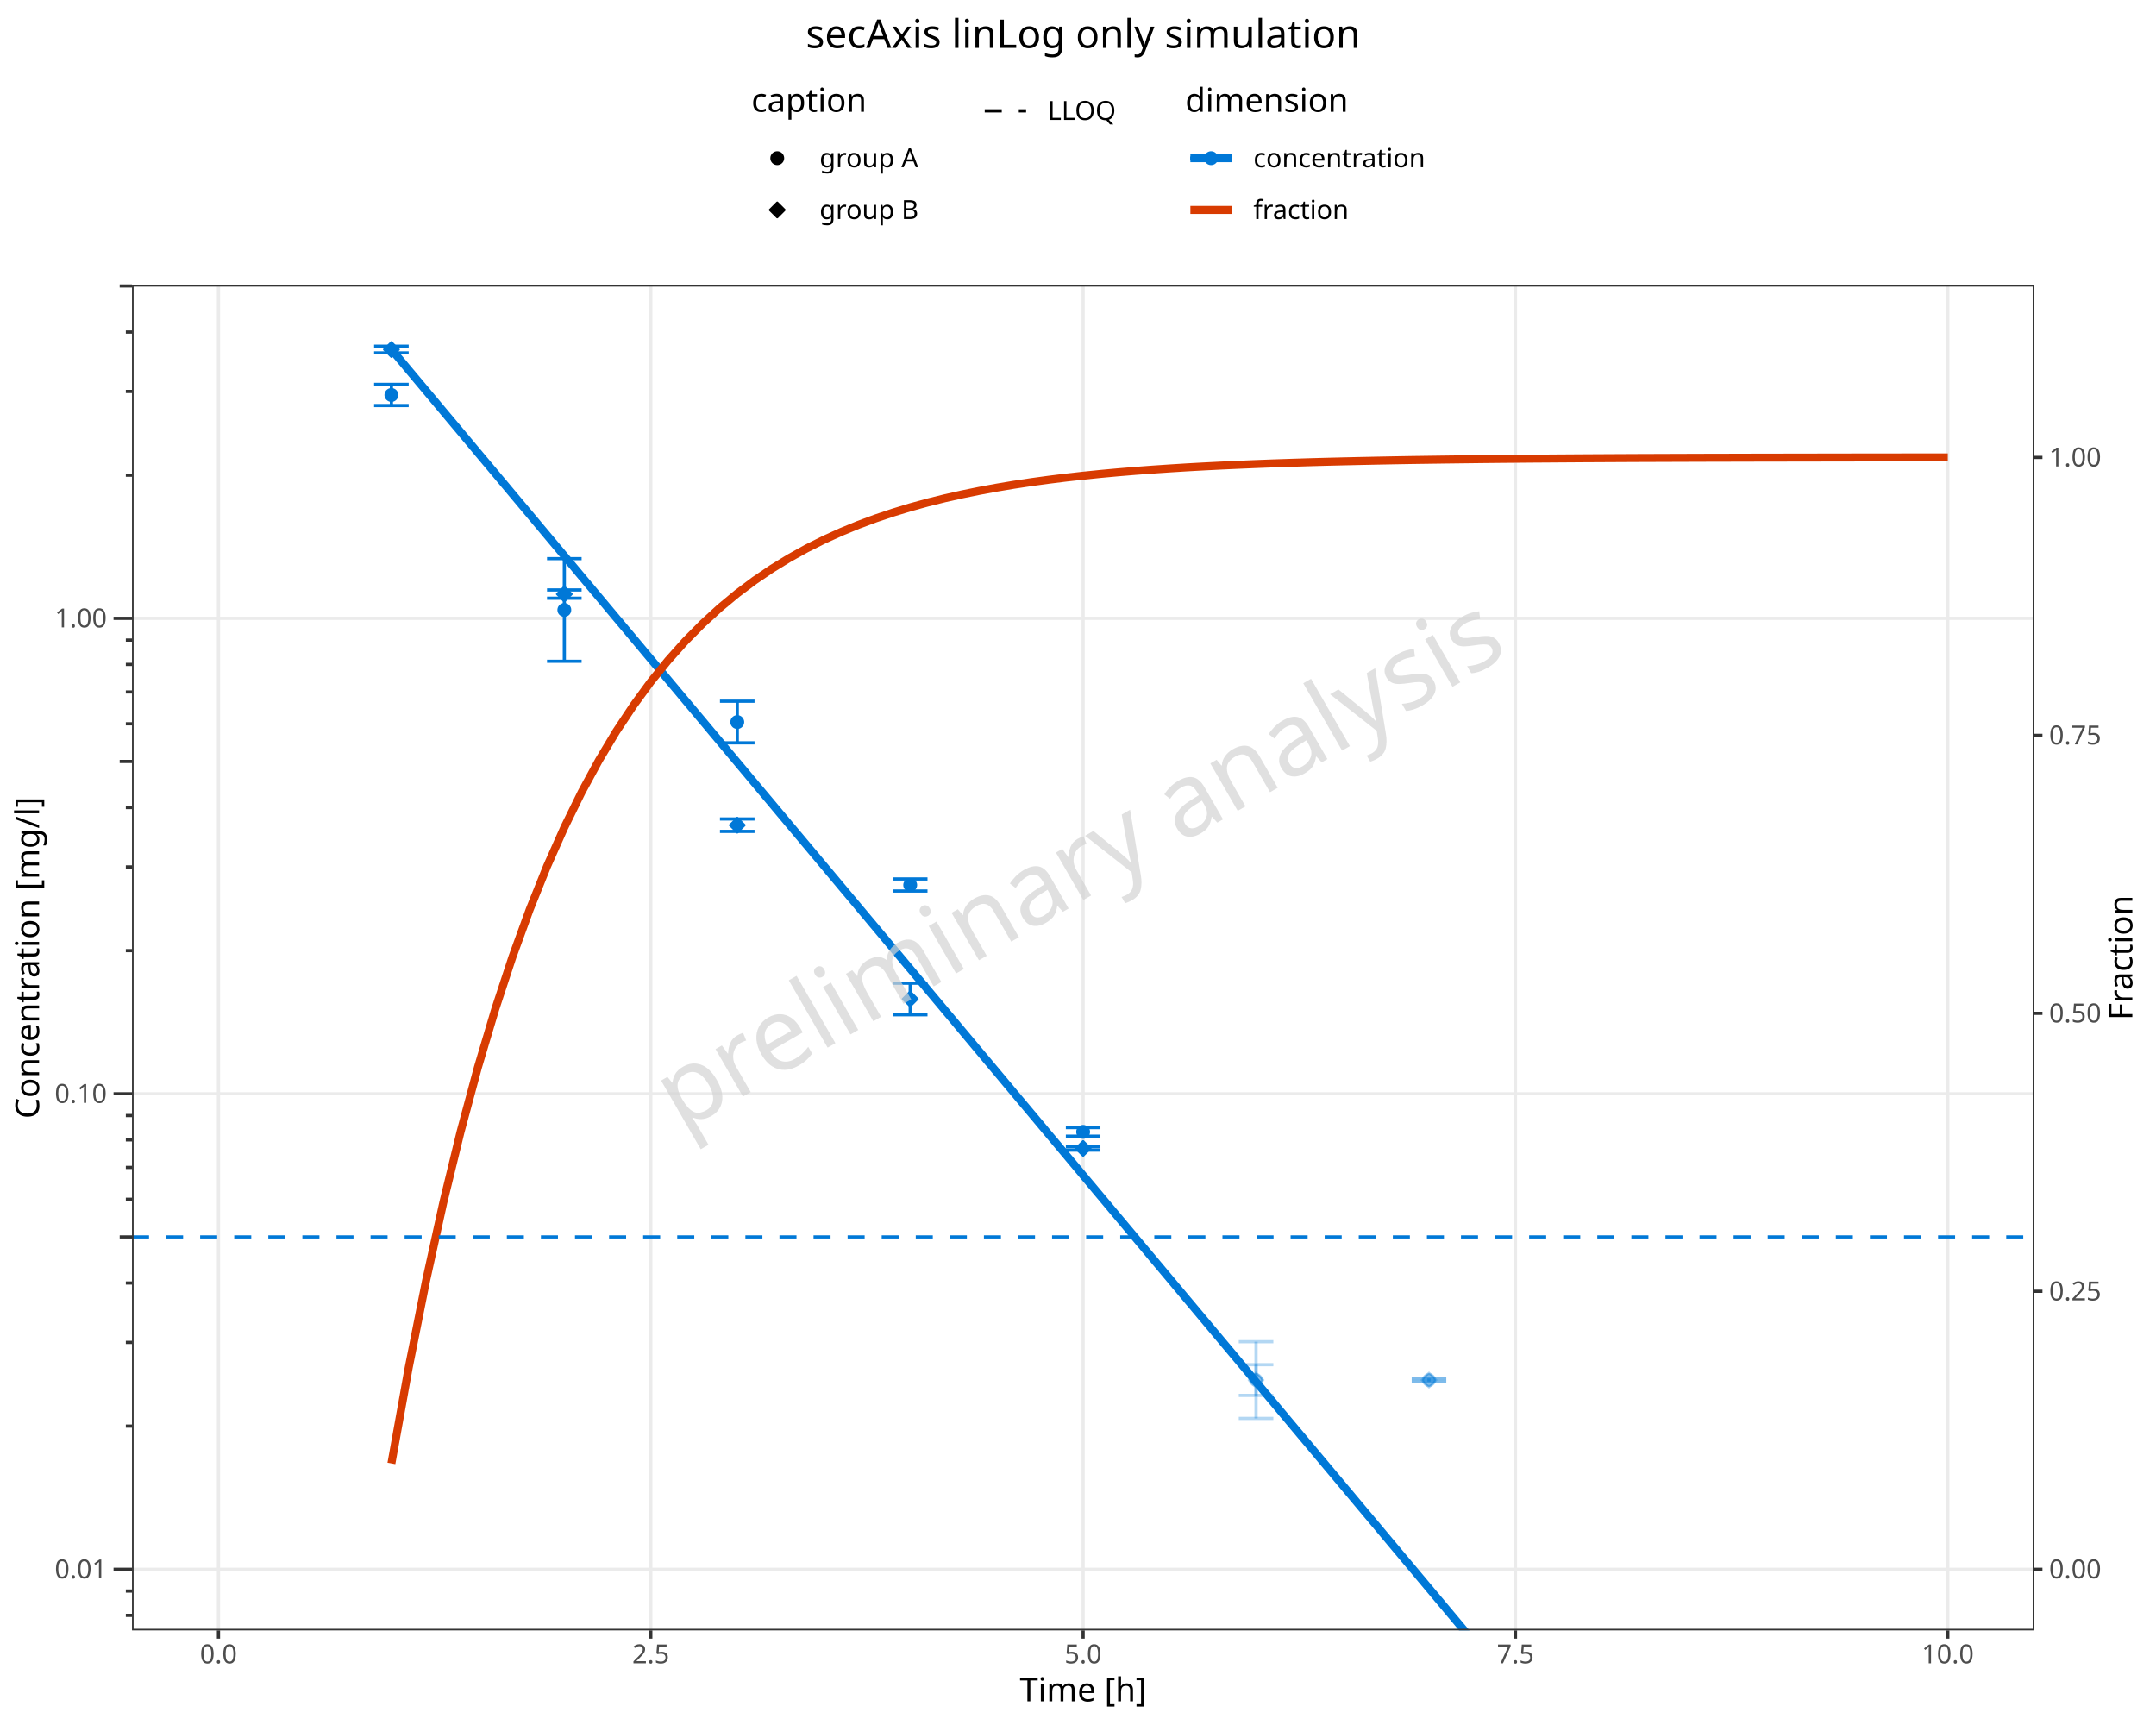
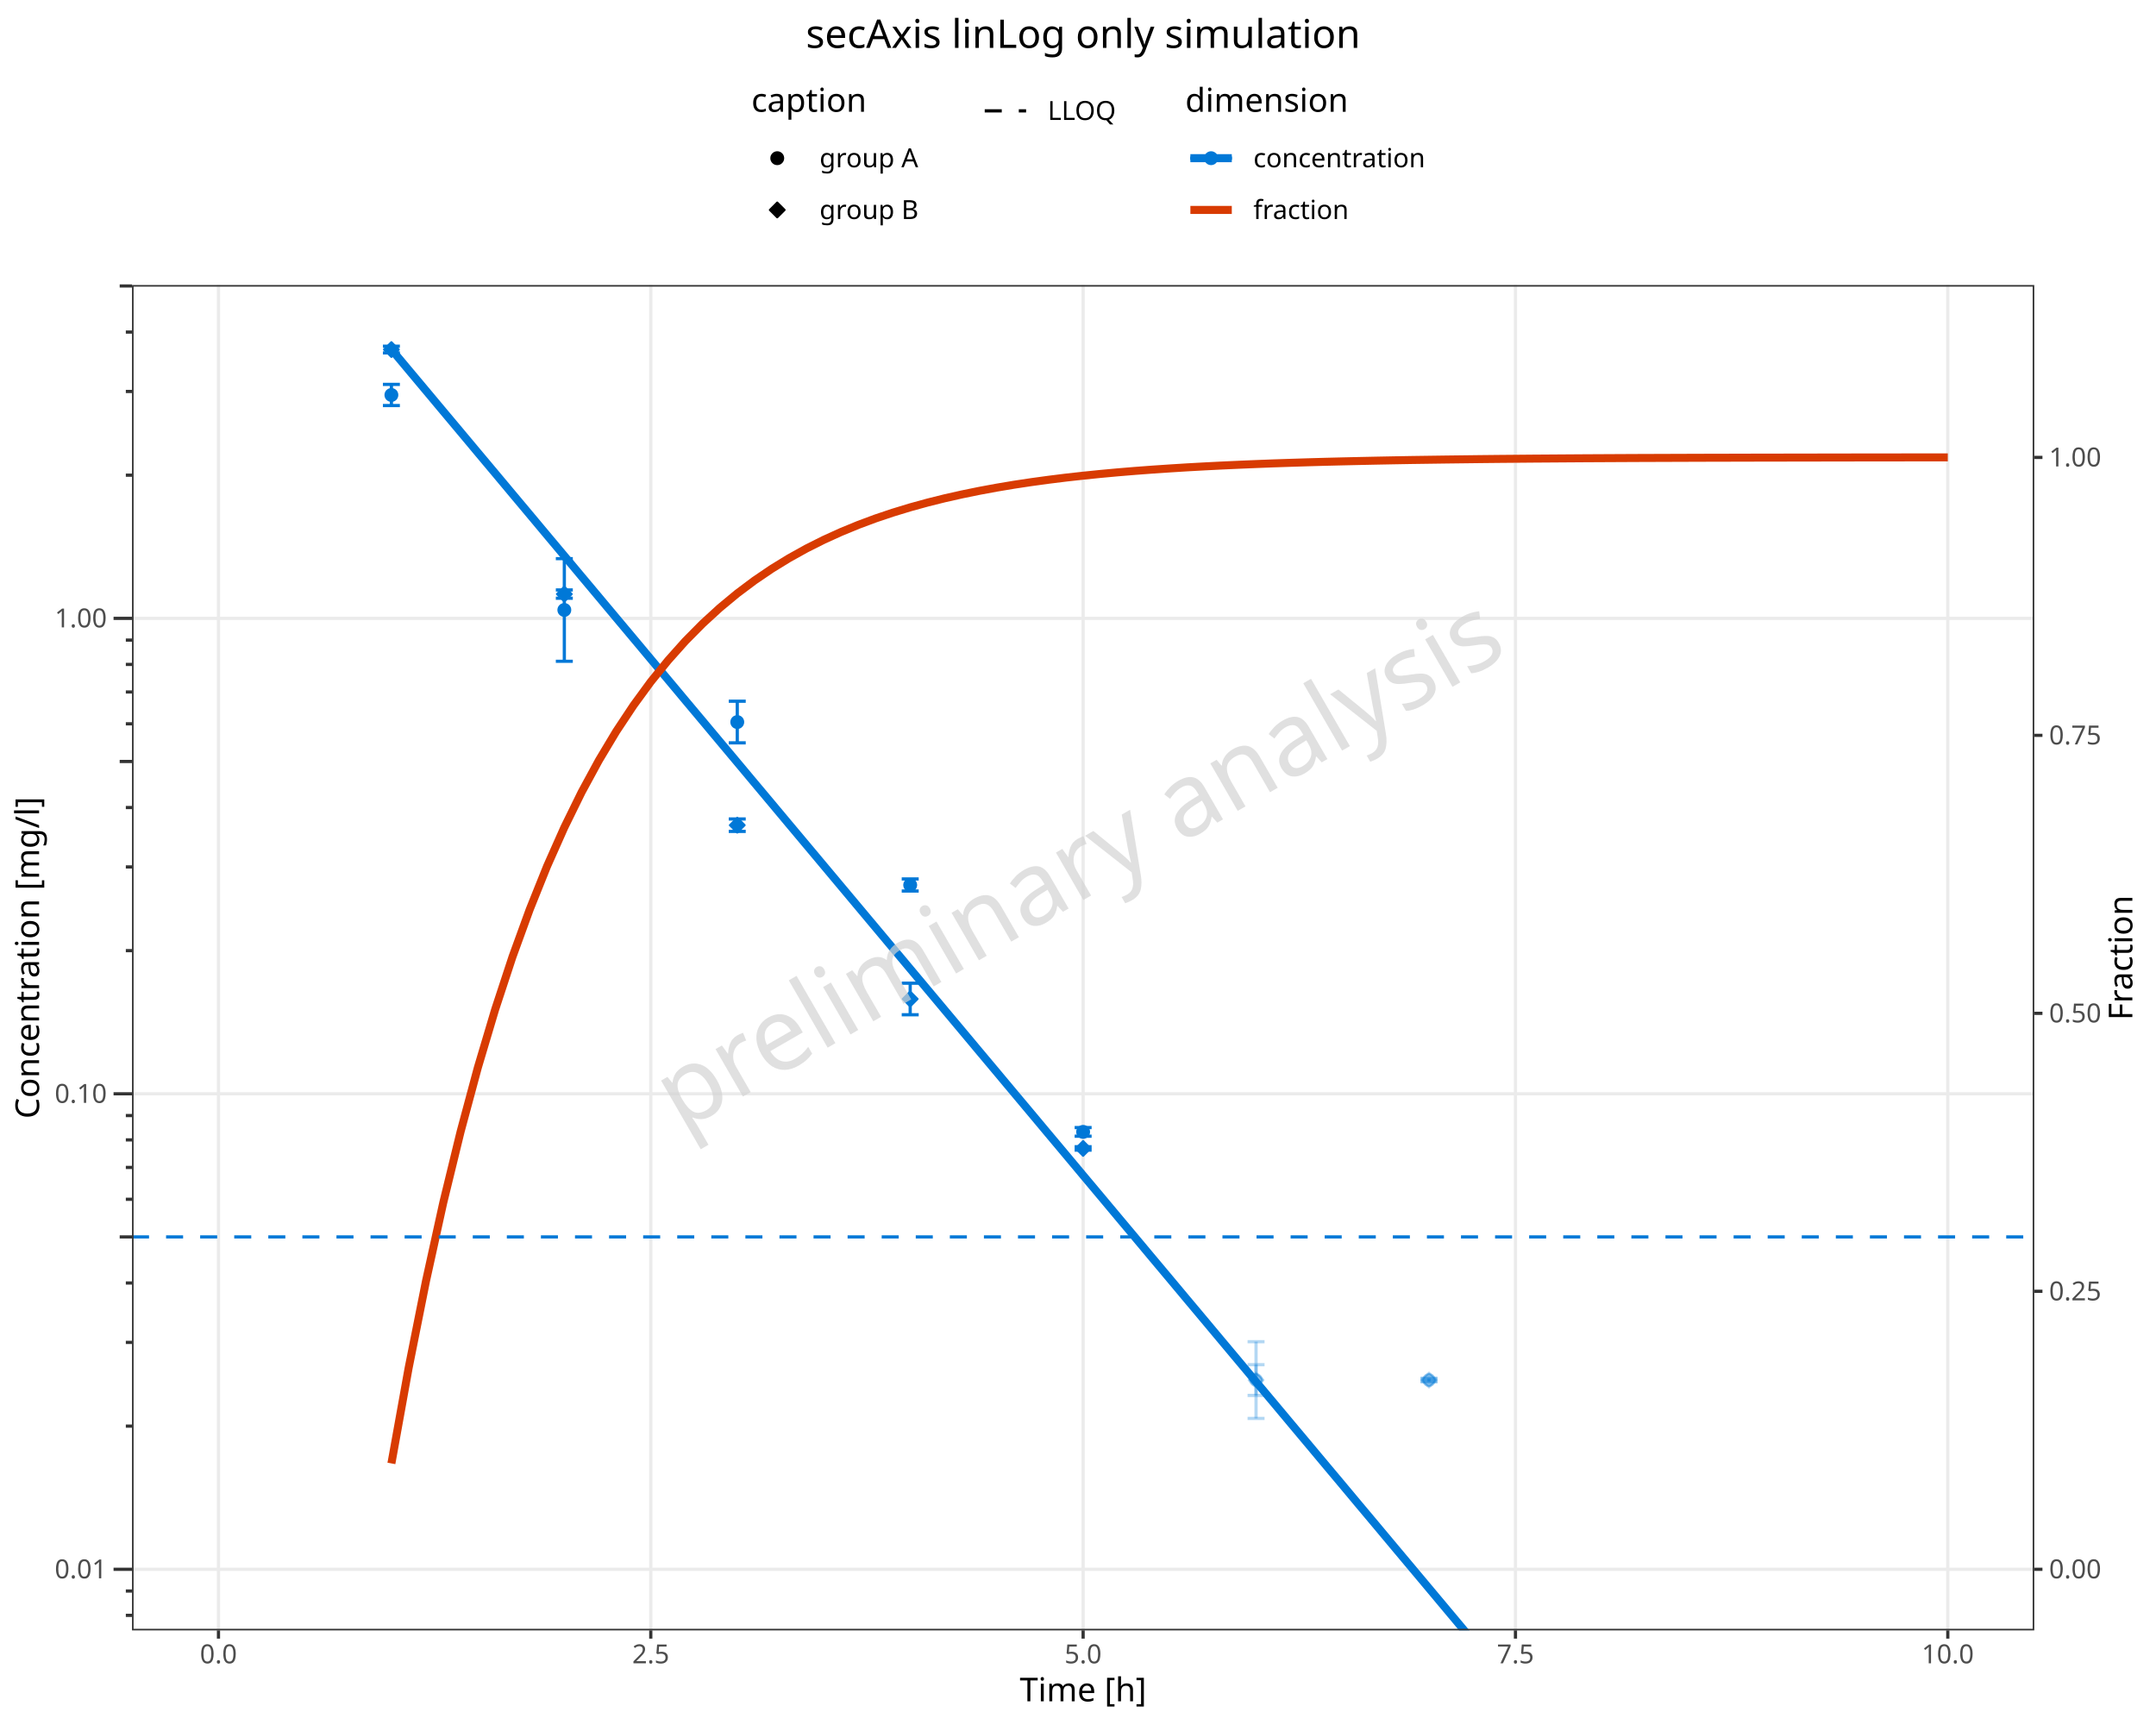
<svg xmlns="http://www.w3.org/2000/svg" class="svglite" data-engine-version="2.0" width="720.00pt" height="576.00pt" viewBox="0 0 720.00 576.00">
  <defs>
    <style type="text/css">
    .svglite line, .svglite polyline, .svglite polygon, .svglite path, .svglite rect, .svglite circle {
      fill: none;
      stroke: #000000;
      stroke-linecap: round;
      stroke-linejoin: round;
      stroke-miterlimit: 10.00;
    }
  </style>
  </defs>
  <rect width="100%" height="100%" style="stroke: none; fill: #FFFFFF;" />
  <defs>
    <clipPath id="cpMC4wMHw3MjAuMDB8MC4wMHw1NzYuMDA=">
      <rect x="0.00" y="0.00" width="720.00" height="576.00" />
    </clipPath>
  </defs>
  <g clip-path="url(#cpMC4wMHw3MjAuMDB8MC4wMHw1NzYuMDA=)">
    <rect x="0" y="0.00" width="720.00" height="576.00" style="stroke-width: 1.07; stroke: #FFFFFF; fill: #FFFFFF;" />
  </g>
  <defs>
    <clipPath id="cpNDQuMDh8Njc5LjM1fDk1LjE4fDU0NC40Mg==">
      <rect x="44.08" y="95.18" width="635.27" height="449.24" />
    </clipPath>
  </defs>
  <g clip-path="url(#cpNDQuMDh8Njc5LjM1fDk1LjE4fDU0NC40Mg==)">
    <rect x="44.08" y="95.18" width="635.27" height="449.24" style="stroke-width: 1.07; stroke: none; fill: #FFFFFF;" />
    <polyline points="44.08,524.00 679.35,524.00 " style="stroke-width: 1.07; stroke: #EBEBEB; stroke-linecap: butt;" />
    <polyline points="44.08,365.23 679.35,365.23 " style="stroke-width: 1.07; stroke: #EBEBEB; stroke-linecap: butt;" />
    <polyline points="44.08,206.47 679.35,206.47 " style="stroke-width: 1.07; stroke: #EBEBEB; stroke-linecap: butt;" />
    <polyline points="72.96,544.42 72.96,95.18 " style="stroke-width: 1.07; stroke: #EBEBEB; stroke-linecap: butt;" />
    <polyline points="217.33,544.42 217.33,95.18 " style="stroke-width: 1.07; stroke: #EBEBEB; stroke-linecap: butt;" />
    <polyline points="361.71,544.42 361.71,95.18 " style="stroke-width: 1.07; stroke: #EBEBEB; stroke-linecap: butt;" />
    <polyline points="506.09,544.42 506.09,95.18 " style="stroke-width: 1.07; stroke: #EBEBEB; stroke-linecap: butt;" />
    <polyline points="650.47,544.42 650.47,95.18 " style="stroke-width: 1.07; stroke: #EBEBEB; stroke-linecap: butt;" />
    <polyline points="130.71,116.65 136.48,123.55 142.26,130.44 148.03,137.34 153.81,144.23 159.58,151.13 165.36,158.02 171.13,164.92 176.91,171.81 182.68,178.71 188.46,185.60 194.23,192.50 200.01,199.39 205.78,206.29 211.56,213.18 217.33,220.08 223.11,226.97 228.88,233.87 234.66,240.76 240.43,247.66 246.21,254.55 251.98,261.45 257.76,268.34 263.53,275.24 269.31,282.13 275.09,289.03 280.86,295.92 286.64,302.82 292.41,309.71 298.19,316.61 303.96,323.50 309.74,330.40 315.51,337.29 321.29,344.19 327.06,351.09 332.84,357.98 338.61,364.88 344.39,371.77 350.16,378.67 355.94,385.56 361.71,392.46 367.49,399.35 373.26,406.25 379.04,413.14 384.81,420.04 390.59,426.93 396.36,433.83 402.14,440.72 407.91,447.62 413.69,454.51 419.46,461.41 425.24,468.30 431.01,475.20 436.79,482.09 442.56,488.99 448.34,495.88 454.11,502.78 459.89,509.67 465.66,516.57 471.44,523.46 477.22,530.36 482.99,537.25 488.77,544.15 494.54,551.04 500.32,557.94 506.09,564.83 511.87,571.73 517.64,578.62 523.42,585.52 529.19,592.41 534.97,599.31 540.74,606.20 546.52,613.10 552.29,619.99 558.07,626.89 563.84,633.78 569.62,640.68 575.39,647.57 581.17,654.47 586.94,661.36 592.72,668.26 598.49,675.15 604.27,682.05 610.04,688.94 615.82,695.84 621.59,702.73 627.37,709.63 633.14,716.52 638.92,723.42 644.69,730.32 650.47,737.21 " style="stroke-width: 2.67; stroke: #0078D7; stroke-linecap: butt;" />
    <polyline points="130.71,488.66 136.48,456.69 142.26,427.76 148.03,401.58 153.81,377.90 159.58,356.47 165.36,337.07 171.13,319.53 176.91,303.65 182.68,289.28 188.46,276.28 194.23,264.52 200.01,253.88 205.78,244.25 211.56,235.54 217.33,227.65 223.11,220.52 228.88,214.06 234.66,208.22 240.43,202.94 246.21,198.15 251.98,193.83 257.76,189.91 263.53,186.37 269.31,183.16 275.09,180.26 280.86,177.64 286.64,175.26 292.41,173.11 298.19,171.17 303.96,169.41 309.74,167.82 315.51,166.38 321.29,165.08 327.06,163.90 332.84,162.83 338.61,161.86 344.39,160.99 350.16,160.20 355.94,159.48 361.71,158.84 367.49,158.25 373.26,157.72 379.04,157.24 384.81,156.81 390.59,156.42 396.36,156.06 402.14,155.74 407.91,155.45 413.69,155.19 419.46,154.95 425.24,154.73 431.01,154.54 436.79,154.36 442.56,154.20 448.34,154.06 454.11,153.93 459.89,153.81 465.66,153.70 471.44,153.60 477.22,153.52 482.99,153.44 488.77,153.37 494.54,153.30 500.32,153.24 506.09,153.19 511.87,153.14 517.64,153.10 523.42,153.06 529.19,153.02 534.97,152.99 540.74,152.96 546.52,152.93 552.29,152.91 558.07,152.89 563.84,152.87 569.62,152.85 575.39,152.84 581.17,152.82 586.94,152.81 592.72,152.80 598.49,152.79 604.27,152.78 610.04,152.77 615.82,152.76 621.59,152.75 627.37,152.75 633.14,152.74 638.92,152.73 644.69,152.73 650.47,152.73 " style="stroke-width: 2.67; stroke: #D83B01; stroke-linecap: butt;" />
-     <polyline points="124.93,128.35 136.48,128.35 " style="stroke-width: 1.07; stroke: #0078D7; stroke-linecap: butt;" />
-     <polyline points="130.71,128.35 130.71,135.42 " style="stroke-width: 1.07; stroke: #0078D7; stroke-linecap: butt;" />
-     <polyline points="124.93,135.42 136.48,135.42 " style="stroke-width: 1.07; stroke: #0078D7; stroke-linecap: butt;" />
-     <polyline points="182.68,186.54 194.23,186.54 " style="stroke-width: 1.07; stroke: #0078D7; stroke-linecap: butt;" />
-     <polyline points="188.46,186.54 188.46,220.81 " style="stroke-width: 1.07; stroke: #0078D7; stroke-linecap: butt;" />
-     <polyline points="182.68,220.81 194.23,220.81 " style="stroke-width: 1.07; stroke: #0078D7; stroke-linecap: butt;" />
-     <polyline points="240.43,234.15 251.98,234.15 " style="stroke-width: 1.07; stroke: #0078D7; stroke-linecap: butt;" />
-     <polyline points="246.21,234.15 246.21,248.05 " style="stroke-width: 1.07; stroke: #0078D7; stroke-linecap: butt;" />
-     <polyline points="240.43,248.05 251.98,248.05 " style="stroke-width: 1.07; stroke: #0078D7; stroke-linecap: butt;" />
-     <polyline points="298.19,293.49 309.74,293.49 " style="stroke-width: 1.07; stroke: #0078D7; stroke-linecap: butt;" />
-     <polyline points="303.96,293.49 303.96,297.53 " style="stroke-width: 1.07; stroke: #0078D7; stroke-linecap: butt;" />
-     <polyline points="298.19,297.53 309.74,297.53 " style="stroke-width: 1.07; stroke: #0078D7; stroke-linecap: butt;" />
-     <polyline points="355.94,376.51 367.49,376.51 " style="stroke-width: 1.07; stroke: #0078D7; stroke-linecap: butt;" />
-     <polyline points="361.71,376.51 361.71,379.39 " style="stroke-width: 1.07; stroke: #0078D7; stroke-linecap: butt;" />
-     <polyline points="355.94,379.39 367.49,379.39 " style="stroke-width: 1.07; stroke: #0078D7; stroke-linecap: butt;" />
-     <polyline points="413.69,448.01 425.24,448.01 " style="stroke-width: 1.07; stroke: #0078D7; stroke-opacity: 0.30; stroke-linecap: butt;" />
-     <polyline points="419.46,448.01 419.46,473.63 " style="stroke-width: 1.07; stroke: #0078D7; stroke-opacity: 0.30; stroke-linecap: butt;" />
-     <polyline points="413.69,473.63 425.24,473.63 " style="stroke-width: 1.07; stroke: #0078D7; stroke-opacity: 0.30; stroke-linecap: butt;" />
-     <polyline points="471.44,460.36 482.99,460.36 " style="stroke-width: 1.07; stroke: #0078D7; stroke-opacity: 0.30; stroke-linecap: butt;" />
-     <polyline points="477.22,460.36 477.22,461.27 " style="stroke-width: 1.07; stroke: #0078D7; stroke-opacity: 0.30; stroke-linecap: butt;" />
-     <polyline points="471.44,461.27 482.99,461.27 " style="stroke-width: 1.07; stroke: #0078D7; stroke-opacity: 0.30; stroke-linecap: butt;" />
-     <polyline points="124.93,115.60 136.48,115.60 " style="stroke-width: 1.07; stroke: #0078D7; stroke-linecap: butt;" />
-     <polyline points="130.71,115.60 130.71,117.84 " style="stroke-width: 1.07; stroke: #0078D7; stroke-linecap: butt;" />
-     <polyline points="124.93,117.84 136.48,117.84 " style="stroke-width: 1.07; stroke: #0078D7; stroke-linecap: butt;" />
-     <polyline points="182.68,196.99 194.23,196.99 " style="stroke-width: 1.07; stroke: #0078D7; stroke-linecap: butt;" />
-     <polyline points="188.46,196.99 188.46,199.75 " style="stroke-width: 1.07; stroke: #0078D7; stroke-linecap: butt;" />
-     <polyline points="182.68,199.75 194.23,199.75 " style="stroke-width: 1.07; stroke: #0078D7; stroke-linecap: butt;" />
-     <polyline points="240.43,273.47 251.98,273.47 " style="stroke-width: 1.07; stroke: #0078D7; stroke-linecap: butt;" />
-     <polyline points="246.21,273.47 246.21,277.61 " style="stroke-width: 1.07; stroke: #0078D7; stroke-linecap: butt;" />
-     <polyline points="240.43,277.61 251.98,277.61 " style="stroke-width: 1.07; stroke: #0078D7; stroke-linecap: butt;" />
-     <polyline points="298.19,328.30 309.74,328.30 " style="stroke-width: 1.07; stroke: #0078D7; stroke-linecap: butt;" />
-     <polyline points="303.96,328.30 303.96,338.84 " style="stroke-width: 1.07; stroke: #0078D7; stroke-linecap: butt;" />
-     <polyline points="298.19,338.84 309.74,338.84 " style="stroke-width: 1.07; stroke: #0078D7; stroke-linecap: butt;" />
-     <polyline points="355.94,382.91 367.49,382.91 " style="stroke-width: 1.07; stroke: #0078D7; stroke-linecap: butt;" />
-     <polyline points="361.71,382.91 361.71,384.04 " style="stroke-width: 1.07; stroke: #0078D7; stroke-linecap: butt;" />
-     <polyline points="355.94,384.04 367.49,384.04 " style="stroke-width: 1.07; stroke: #0078D7; stroke-linecap: butt;" />
-     <polyline points="413.69,455.69 425.24,455.69 " style="stroke-width: 1.07; stroke: #0078D7; stroke-opacity: 0.30; stroke-linecap: butt;" />
-     <polyline points="419.46,455.69 419.46,465.94 " style="stroke-width: 1.07; stroke: #0078D7; stroke-opacity: 0.30; stroke-linecap: butt;" />
-     <polyline points="413.69,465.94 425.24,465.94 " style="stroke-width: 1.07; stroke: #0078D7; stroke-opacity: 0.30; stroke-linecap: butt;" />
-     <polyline points="471.44,460.24 482.99,460.24 " style="stroke-width: 1.07; stroke: #0078D7; stroke-opacity: 0.30; stroke-linecap: butt;" />
-     <polyline points="477.22,460.24 477.22,461.40 " style="stroke-width: 1.07; stroke: #0078D7; stroke-opacity: 0.30; stroke-linecap: butt;" />
-     <polyline points="471.44,461.40 482.99,461.40 " style="stroke-width: 1.07; stroke: #0078D7; stroke-opacity: 0.30; stroke-linecap: butt;" />
+     <line x1="130.71" y1="135.42" x2="130.71" y2="128.35" style="stroke-width: 1.07; stroke: #0078D7; stroke-linecap: butt;" />
+     <line x1="188.46" y1="220.81" x2="188.46" y2="186.54" style="stroke-width: 1.07; stroke: #0078D7; stroke-linecap: butt;" />
+     <line x1="246.21" y1="248.05" x2="246.21" y2="234.15" style="stroke-width: 1.07; stroke: #0078D7; stroke-linecap: butt;" />
+     <line x1="303.96" y1="297.53" x2="303.96" y2="293.49" style="stroke-width: 1.07; stroke: #0078D7; stroke-linecap: butt;" />
+     <line x1="361.71" y1="379.39" x2="361.71" y2="376.51" style="stroke-width: 1.07; stroke: #0078D7; stroke-linecap: butt;" />
+     <line x1="419.46" y1="473.63" x2="419.46" y2="448.01" style="stroke-width: 1.07; stroke: #0078D7; stroke-opacity: 0.30; stroke-linecap: butt;" />
+     <line x1="477.22" y1="461.27" x2="477.22" y2="460.36" style="stroke-width: 1.07; stroke: #0078D7; stroke-opacity: 0.30; stroke-linecap: butt;" />
+     <line x1="130.71" y1="117.84" x2="130.71" y2="115.60" style="stroke-width: 1.07; stroke: #0078D7; stroke-linecap: butt;" />
+     <line x1="188.46" y1="199.75" x2="188.46" y2="196.99" style="stroke-width: 1.07; stroke: #0078D7; stroke-linecap: butt;" />
+     <line x1="246.21" y1="277.61" x2="246.21" y2="273.47" style="stroke-width: 1.07; stroke: #0078D7; stroke-linecap: butt;" />
+     <line x1="303.96" y1="338.84" x2="303.96" y2="328.30" style="stroke-width: 1.07; stroke: #0078D7; stroke-linecap: butt;" />
+     <line x1="361.71" y1="384.04" x2="361.71" y2="382.91" style="stroke-width: 1.07; stroke: #0078D7; stroke-linecap: butt;" />
+     <line x1="419.46" y1="465.94" x2="419.46" y2="455.69" style="stroke-width: 1.07; stroke: #0078D7; stroke-opacity: 0.30; stroke-linecap: butt;" />
+     <line x1="477.22" y1="461.40" x2="477.22" y2="460.24" style="stroke-width: 1.07; stroke: #0078D7; stroke-opacity: 0.30; stroke-linecap: butt;" />
+     <line x1="127.87" y1="135.42" x2="133.54" y2="135.42" style="stroke-width: 1.07; stroke: #0078D7; stroke-linecap: butt;" />
+     <line x1="185.62" y1="220.81" x2="191.29" y2="220.81" style="stroke-width: 1.07; stroke: #0078D7; stroke-linecap: butt;" />
+     <line x1="243.37" y1="248.05" x2="249.04" y2="248.05" style="stroke-width: 1.07; stroke: #0078D7; stroke-linecap: butt;" />
+     <line x1="301.13" y1="297.53" x2="306.80" y2="297.53" style="stroke-width: 1.07; stroke: #0078D7; stroke-linecap: butt;" />
+     <line x1="358.88" y1="379.39" x2="364.55" y2="379.39" style="stroke-width: 1.07; stroke: #0078D7; stroke-linecap: butt;" />
+     <line x1="416.63" y1="473.63" x2="422.30" y2="473.63" style="stroke-width: 1.07; stroke: #0078D7; stroke-opacity: 0.30; stroke-linecap: butt;" />
+     <line x1="474.38" y1="461.27" x2="480.05" y2="461.27" style="stroke-width: 1.07; stroke: #0078D7; stroke-opacity: 0.30; stroke-linecap: butt;" />
+     <line x1="127.87" y1="117.84" x2="133.54" y2="117.84" style="stroke-width: 1.07; stroke: #0078D7; stroke-linecap: butt;" />
+     <line x1="185.62" y1="199.75" x2="191.29" y2="199.75" style="stroke-width: 1.07; stroke: #0078D7; stroke-linecap: butt;" />
+     <line x1="243.37" y1="277.61" x2="249.04" y2="277.61" style="stroke-width: 1.07; stroke: #0078D7; stroke-linecap: butt;" />
+     <line x1="301.13" y1="338.84" x2="306.80" y2="338.84" style="stroke-width: 1.07; stroke: #0078D7; stroke-linecap: butt;" />
+     <line x1="358.88" y1="384.04" x2="364.55" y2="384.04" style="stroke-width: 1.07; stroke: #0078D7; stroke-linecap: butt;" />
+     <line x1="416.63" y1="465.94" x2="422.30" y2="465.94" style="stroke-width: 1.07; stroke: #0078D7; stroke-opacity: 0.30; stroke-linecap: butt;" />
+     <line x1="474.38" y1="461.40" x2="480.05" y2="461.40" style="stroke-width: 1.07; stroke: #0078D7; stroke-opacity: 0.30; stroke-linecap: butt;" />
+     <line x1="127.87" y1="128.35" x2="133.54" y2="128.35" style="stroke-width: 1.07; stroke: #0078D7; stroke-linecap: butt;" />
+     <line x1="185.62" y1="186.54" x2="191.29" y2="186.54" style="stroke-width: 1.07; stroke: #0078D7; stroke-linecap: butt;" />
+     <line x1="243.37" y1="234.15" x2="249.04" y2="234.15" style="stroke-width: 1.07; stroke: #0078D7; stroke-linecap: butt;" />
+     <line x1="301.13" y1="293.49" x2="306.80" y2="293.49" style="stroke-width: 1.07; stroke: #0078D7; stroke-linecap: butt;" />
+     <line x1="358.88" y1="376.51" x2="364.55" y2="376.51" style="stroke-width: 1.07; stroke: #0078D7; stroke-linecap: butt;" />
+     <line x1="416.63" y1="448.01" x2="422.30" y2="448.01" style="stroke-width: 1.07; stroke: #0078D7; stroke-opacity: 0.30; stroke-linecap: butt;" />
+     <line x1="474.38" y1="460.36" x2="480.05" y2="460.36" style="stroke-width: 1.07; stroke: #0078D7; stroke-opacity: 0.30; stroke-linecap: butt;" />
+     <line x1="127.87" y1="115.60" x2="133.54" y2="115.60" style="stroke-width: 1.07; stroke: #0078D7; stroke-linecap: butt;" />
+     <line x1="185.62" y1="196.99" x2="191.29" y2="196.99" style="stroke-width: 1.07; stroke: #0078D7; stroke-linecap: butt;" />
+     <line x1="243.37" y1="273.47" x2="249.04" y2="273.47" style="stroke-width: 1.07; stroke: #0078D7; stroke-linecap: butt;" />
+     <line x1="301.13" y1="328.30" x2="306.80" y2="328.30" style="stroke-width: 1.07; stroke: #0078D7; stroke-linecap: butt;" />
+     <line x1="358.88" y1="382.91" x2="364.55" y2="382.91" style="stroke-width: 1.07; stroke: #0078D7; stroke-linecap: butt;" />
+     <line x1="416.63" y1="455.69" x2="422.30" y2="455.69" style="stroke-width: 1.07; stroke: #0078D7; stroke-opacity: 0.30; stroke-linecap: butt;" />
+     <line x1="474.38" y1="460.24" x2="480.05" y2="460.24" style="stroke-width: 1.07; stroke: #0078D7; stroke-opacity: 0.30; stroke-linecap: butt;" />
    <polygon points="132.66,131.89 132.65,131.69 132.62,131.50 132.58,131.32 132.51,131.14 132.43,130.96 132.33,130.80 132.22,130.64 132.09,130.50 131.95,130.37 131.79,130.26 131.63,130.16 131.46,130.08 131.27,130.01 131.09,129.97 130.90,129.94 130.71,129.93 130.51,129.94 130.33,129.97 130.14,130.01 129.96,130.08 129.78,130.16 129.62,130.26 129.47,130.37 129.32,130.50 129.19,130.64 129.08,130.80 128.98,130.96 128.90,131.14 128.83,131.32 128.79,131.50 128.76,131.69 128.75,131.89 128.76,132.08 128.79,132.27 128.83,132.45 128.90,132.63 128.98,132.81 129.08,132.97 129.19,133.13 129.32,133.27 129.47,133.40 129.62,133.51 129.78,133.61 129.96,133.69 130.14,133.76 130.33,133.80 130.51,133.83 130.71,133.84 130.90,133.83 131.09,133.80 131.27,133.76 131.46,133.69 131.63,133.61 131.79,133.51 131.95,133.40 132.09,133.27 132.22,133.13 132.33,132.97 132.43,132.81 132.51,132.63 132.58,132.45 132.62,132.27 132.65,132.08 " style="stroke-width: 0.71; stroke: #0078D7; fill: #0078D7;" />
    <polygon points="190.41,203.67 190.40,203.48 190.38,203.29 190.33,203.10 190.27,202.92 190.18,202.75 190.08,202.59 189.97,202.43 189.84,202.29 189.70,202.16 189.54,202.05 189.38,201.95 189.21,201.87 189.03,201.80 188.84,201.75 188.65,201.73 188.46,201.72 188.27,201.73 188.08,201.75 187.89,201.80 187.71,201.87 187.54,201.95 187.37,202.05 187.22,202.16 187.08,202.29 186.95,202.43 186.83,202.59 186.73,202.75 186.65,202.92 186.59,203.10 186.54,203.29 186.51,203.48 186.50,203.67 186.51,203.86 186.54,204.05 186.59,204.24 186.65,204.42 186.73,204.59 186.83,204.76 186.95,204.91 187.08,205.06 187.22,205.18 187.37,205.30 187.54,205.40 187.71,205.48 187.89,205.54 188.08,205.59 188.27,205.62 188.46,205.63 188.65,205.62 188.84,205.59 189.03,205.54 189.21,205.48 189.38,205.40 189.54,205.30 189.70,205.18 189.84,205.06 189.97,204.91 190.08,204.76 190.18,204.59 190.27,204.42 190.33,204.24 190.38,204.05 190.40,203.86 " style="stroke-width: 0.71; stroke: #0078D7; fill: #0078D7;" />
    <polygon points="248.17,241.10 248.16,240.91 248.13,240.72 248.08,240.54 248.02,240.36 247.93,240.18 247.84,240.02 247.72,239.86 247.59,239.72 247.45,239.59 247.30,239.48 247.13,239.38 246.96,239.30 246.78,239.23 246.59,239.19 246.40,239.16 246.21,239.15 246.02,239.16 245.83,239.19 245.64,239.23 245.46,239.30 245.29,239.38 245.12,239.48 244.97,239.59 244.83,239.72 244.70,239.86 244.58,240.02 244.48,240.18 244.40,240.36 244.34,240.54 244.29,240.72 244.26,240.91 244.25,241.10 244.26,241.30 244.29,241.49 244.34,241.67 244.40,241.85 244.48,242.03 244.58,242.19 244.70,242.34 244.83,242.49 244.97,242.62 245.12,242.73 245.29,242.83 245.46,242.91 245.64,242.98 245.83,243.02 246.02,243.05 246.21,243.06 246.40,243.05 246.59,243.02 246.78,242.98 246.96,242.91 247.13,242.83 247.30,242.73 247.45,242.62 247.59,242.49 247.72,242.34 247.84,242.19 247.93,242.03 248.02,241.85 248.08,241.67 248.13,241.49 248.16,241.30 " style="stroke-width: 0.71; stroke: #0078D7; fill: #0078D7;" />
    <polygon points="305.92,295.51 305.91,295.32 305.88,295.13 305.83,294.95 305.77,294.77 305.69,294.59 305.59,294.43 305.47,294.27 305.34,294.13 305.20,294.00 305.05,293.89 304.88,293.79 304.71,293.71 304.53,293.64 304.34,293.60 304.15,293.57 303.96,293.56 303.77,293.57 303.58,293.60 303.39,293.64 303.21,293.71 303.04,293.79 302.87,293.89 302.72,294.00 302.58,294.13 302.45,294.27 302.33,294.43 302.24,294.59 302.15,294.77 302.09,294.95 302.04,295.13 302.01,295.32 302.01,295.51 302.01,295.71 302.04,295.90 302.09,296.08 302.15,296.26 302.24,296.44 302.33,296.60 302.45,296.75 302.58,296.90 302.72,297.03 302.87,297.14 303.04,297.24 303.21,297.32 303.39,297.39 303.58,297.43 303.77,297.46 303.96,297.47 304.15,297.46 304.34,297.43 304.53,297.39 304.71,297.32 304.88,297.24 305.05,297.14 305.20,297.03 305.34,296.90 305.47,296.75 305.59,296.60 305.69,296.44 305.77,296.26 305.83,296.08 305.88,295.90 305.91,295.71 " style="stroke-width: 0.71; stroke: #0078D7; fill: #0078D7;" />
    <polygon points="363.67,377.95 363.66,377.76 363.63,377.57 363.58,377.38 363.52,377.20 363.44,377.03 363.34,376.86 363.22,376.71 363.10,376.57 362.95,376.44 362.80,376.32 362.63,376.23 362.46,376.14 362.28,376.08 362.09,376.03 361.90,376.00 361.71,375.99 361.52,376.00 361.33,376.03 361.14,376.08 360.96,376.14 360.79,376.23 360.63,376.32 360.47,376.44 360.33,376.57 360.20,376.71 360.09,376.86 359.99,377.03 359.91,377.20 359.84,377.38 359.79,377.57 359.77,377.76 359.76,377.95 359.77,378.14 359.79,378.33 359.84,378.52 359.91,378.70 359.99,378.87 360.09,379.04 360.20,379.19 360.33,379.33 360.47,379.46 360.63,379.58 360.79,379.68 360.96,379.76 361.14,379.82 361.33,379.87 361.52,379.90 361.71,379.91 361.90,379.90 362.09,379.87 362.28,379.82 362.46,379.76 362.63,379.68 362.80,379.58 362.95,379.46 363.10,379.33 363.22,379.19 363.34,379.04 363.44,378.87 363.52,378.70 363.58,378.52 363.63,378.33 363.66,378.14 " style="stroke-width: 0.71; stroke: #0078D7; fill: #0078D7;" />
    <polygon points="421.42,460.82 421.41,460.63 421.38,460.44 421.34,460.25 421.27,460.07 421.19,459.90 421.09,459.73 420.98,459.58 420.85,459.44 420.70,459.31 420.55,459.19 420.39,459.09 420.21,459.01 420.03,458.95 419.85,458.90 419.66,458.87 419.46,458.86 419.27,458.87 419.08,458.90 418.90,458.95 418.72,459.01 418.54,459.09 418.38,459.19 418.22,459.31 418.08,459.44 417.95,459.58 417.84,459.73 417.74,459.90 417.66,460.07 417.59,460.25 417.55,460.44 417.52,460.63 417.51,460.82 417.52,461.01 417.55,461.20 417.59,461.39 417.66,461.57 417.74,461.74 417.84,461.90 417.95,462.06 418.08,462.20 418.22,462.33 418.38,462.44 418.54,462.54 418.72,462.63 418.90,462.69 419.08,462.74 419.27,462.76 419.46,462.77 419.66,462.76 419.85,462.74 420.03,462.69 420.21,462.63 420.39,462.54 420.55,462.44 420.70,462.33 420.85,462.20 420.98,462.06 421.09,461.90 421.19,461.74 421.27,461.57 421.34,461.39 421.38,461.20 421.41,461.01 " style="stroke-width: 0.71; stroke: #0078D7; stroke-opacity: 0.30; fill: #0078D7; fill-opacity: 0.30;" />
    <polygon points="479.17,460.82 479.16,460.63 479.13,460.44 479.09,460.25 479.02,460.07 478.94,459.90 478.84,459.73 478.73,459.58 478.60,459.44 478.46,459.31 478.30,459.19 478.14,459.09 477.96,459.01 477.78,458.95 477.60,458.90 477.41,458.87 477.22,458.86 477.02,458.87 476.83,458.90 476.65,458.95 476.47,459.01 476.29,459.09 476.13,459.19 475.97,459.31 475.83,459.44 475.70,459.58 475.59,459.73 475.49,459.90 475.41,460.07 475.34,460.25 475.30,460.44 475.27,460.63 475.26,460.82 475.27,461.01 475.30,461.20 475.34,461.39 475.41,461.57 475.49,461.74 475.59,461.90 475.70,462.06 475.83,462.20 475.97,462.33 476.13,462.44 476.29,462.54 476.47,462.63 476.65,462.69 476.83,462.74 477.02,462.76 477.22,462.77 477.41,462.76 477.60,462.74 477.78,462.69 477.96,462.63 478.14,462.54 478.30,462.44 478.46,462.33 478.60,462.20 478.73,462.06 478.84,461.90 478.94,461.74 479.02,461.57 479.09,461.39 479.13,461.20 479.16,461.01 " style="stroke-width: 0.71; stroke: #0078D7; stroke-opacity: 0.30; fill: #0078D7; fill-opacity: 0.30;" />
    <polygon points="133.16,116.72 130.71,114.27 128.26,116.72 130.71,119.17 " style="stroke-width: 0.71; stroke: #0078D7; fill: #0078D7;" />
    <polygon points="190.91,198.37 188.46,195.92 186.01,198.37 188.46,200.82 " style="stroke-width: 0.71; stroke: #0078D7; fill: #0078D7;" />
    <polygon points="248.66,275.54 246.21,273.09 243.76,275.54 246.21,277.99 " style="stroke-width: 0.71; stroke: #0078D7; fill: #0078D7;" />
    <polygon points="306.41,333.57 303.96,331.12 301.51,333.57 303.96,336.02 " style="stroke-width: 0.71; stroke: #0078D7; fill: #0078D7;" />
    <polygon points="364.16,383.48 361.71,381.03 359.26,383.48 361.71,385.93 " style="stroke-width: 0.71; stroke: #0078D7; fill: #0078D7;" />
    <polygon points="421.91,460.82 419.46,458.37 417.01,460.82 419.46,463.27 " style="stroke-width: 0.71; stroke: #0078D7; stroke-opacity: 0.30; fill: #0078D7; fill-opacity: 0.30;" />
    <polygon points="479.66,460.82 477.22,458.37 474.77,460.82 477.22,463.27 " style="stroke-width: 0.71; stroke: #0078D7; stroke-opacity: 0.30; fill: #0078D7; fill-opacity: 0.30;" />
    <line x1="44.08" y1="413.02" x2="679.35" y2="413.02" style="stroke-width: 1.07; stroke: #0078D7; stroke-dasharray: 5.69,5.69; stroke-linecap: butt;" />
    <rect x="44.08" y="95.18" width="635.27" height="449.24" style="stroke-width: 1.07; stroke: #333333;" />
  </g>
  <g clip-path="url(#cpMC4wMHw3MjAuMDB8MC4wMHw1NzYuMDA=)">
    <text x="35.72" y="527.03" text-anchor="end" style="font-size: 8.80px; fill: #4D4D4D; font-family: sans;" textLength="17.13px" lengthAdjust="spacingAndGlyphs">0.01</text>
    <text x="35.72" y="368.26" text-anchor="end" style="font-size: 8.80px; fill: #4D4D4D; font-family: sans;" textLength="17.13px" lengthAdjust="spacingAndGlyphs">0.10</text>
    <text x="35.72" y="209.49" text-anchor="end" style="font-size: 8.80px; fill: #4D4D4D; font-family: sans;" textLength="17.13px" lengthAdjust="spacingAndGlyphs">1.00</text>
    <polyline points="37.92,524.00 44.08,524.00 " style="stroke-width: 1.07; stroke: #333333; stroke-linecap: butt;" />
    <polyline points="37.92,365.23 44.08,365.23 " style="stroke-width: 1.07; stroke: #333333; stroke-linecap: butt;" />
    <polyline points="37.92,206.47 44.08,206.47 " style="stroke-width: 1.07; stroke: #333333; stroke-linecap: butt;" />
    <polyline points="39.97,413.02 44.08,413.02 " style="stroke-width: 1.07; stroke: #333333; stroke-linecap: butt;" />
    <polyline points="39.97,254.26 44.08,254.26 " style="stroke-width: 1.07; stroke: #333333; stroke-linecap: butt;" />
    <polyline points="39.97,95.49 44.08,95.49 " style="stroke-width: 1.07; stroke: #333333; stroke-linecap: butt;" />
    <polyline points="42.02,539.38 44.08,539.38 " style="stroke-width: 1.07; stroke: #333333; stroke-linecap: butt;" />
    <polyline points="42.02,531.26 44.08,531.26 " style="stroke-width: 1.07; stroke: #333333; stroke-linecap: butt;" />
    <polyline points="42.02,476.20 44.08,476.20 " style="stroke-width: 1.07; stroke: #333333; stroke-linecap: butt;" />
    <polyline points="42.02,448.25 44.08,448.25 " style="stroke-width: 1.07; stroke: #333333; stroke-linecap: butt;" />
    <polyline points="42.02,428.41 44.08,428.41 " style="stroke-width: 1.07; stroke: #333333; stroke-linecap: butt;" />
    <polyline points="42.02,400.45 44.08,400.45 " style="stroke-width: 1.07; stroke: #333333; stroke-linecap: butt;" />
    <polyline points="42.02,389.82 44.08,389.82 " style="stroke-width: 1.07; stroke: #333333; stroke-linecap: butt;" />
    <polyline points="42.02,380.62 44.08,380.62 " style="stroke-width: 1.07; stroke: #333333; stroke-linecap: butt;" />
    <polyline points="42.02,372.50 44.08,372.50 " style="stroke-width: 1.07; stroke: #333333; stroke-linecap: butt;" />
    <polyline points="42.02,317.44 44.08,317.44 " style="stroke-width: 1.07; stroke: #333333; stroke-linecap: butt;" />
    <polyline points="42.02,289.48 44.08,289.48 " style="stroke-width: 1.07; stroke: #333333; stroke-linecap: butt;" />
    <polyline points="42.02,269.65 44.08,269.65 " style="stroke-width: 1.07; stroke: #333333; stroke-linecap: butt;" />
    <polyline points="42.02,241.69 44.08,241.69 " style="stroke-width: 1.07; stroke: #333333; stroke-linecap: butt;" />
    <polyline points="42.02,231.06 44.08,231.06 " style="stroke-width: 1.07; stroke: #333333; stroke-linecap: butt;" />
    <polyline points="42.02,221.85 44.08,221.85 " style="stroke-width: 1.07; stroke: #333333; stroke-linecap: butt;" />
    <polyline points="42.02,213.73 44.08,213.73 " style="stroke-width: 1.07; stroke: #333333; stroke-linecap: butt;" />
    <polyline points="42.02,158.67 44.08,158.67 " style="stroke-width: 1.07; stroke: #333333; stroke-linecap: butt;" />
    <polyline points="42.02,130.72 44.08,130.72 " style="stroke-width: 1.07; stroke: #333333; stroke-linecap: butt;" />
    <polyline points="42.02,110.88 44.08,110.88 " style="stroke-width: 1.07; stroke: #333333; stroke-linecap: butt;" />
    <polyline points="682.08,524.00 679.35,524.00 " style="stroke-width: 1.07; stroke: #333333; stroke-linecap: butt;" />
    <polyline points="682.08,431.18 679.35,431.18 " style="stroke-width: 1.07; stroke: #333333; stroke-linecap: butt;" />
    <polyline points="682.08,338.36 679.35,338.36 " style="stroke-width: 1.07; stroke: #333333; stroke-linecap: butt;" />
    <polyline points="682.08,245.54 679.35,245.54 " style="stroke-width: 1.07; stroke: #333333; stroke-linecap: butt;" />
    <polyline points="682.08,152.73 679.35,152.73 " style="stroke-width: 1.07; stroke: #333333; stroke-linecap: butt;" />
    <text x="684.28" y="527.02" style="font-size: 8.80px; fill: #4D4D4D; font-family: sans;" textLength="17.13px" lengthAdjust="spacingAndGlyphs">0.00</text>
    <text x="684.28" y="434.21" style="font-size: 8.80px; fill: #4D4D4D; font-family: sans;" textLength="17.13px" lengthAdjust="spacingAndGlyphs">0.25</text>
    <text x="684.28" y="341.39" style="font-size: 8.80px; fill: #4D4D4D; font-family: sans;" textLength="17.13px" lengthAdjust="spacingAndGlyphs">0.50</text>
    <text x="684.28" y="248.57" style="font-size: 8.80px; fill: #4D4D4D; font-family: sans;" textLength="17.13px" lengthAdjust="spacingAndGlyphs">0.75</text>
    <text x="684.28" y="155.75" style="font-size: 8.80px; fill: #4D4D4D; font-family: sans;" textLength="17.13px" lengthAdjust="spacingAndGlyphs">1.00</text>
    <polyline points="72.96,547.16 72.96,544.42 " style="stroke-width: 1.07; stroke: #333333; stroke-linecap: butt;" />
    <polyline points="217.33,547.16 217.33,544.42 " style="stroke-width: 1.07; stroke: #333333; stroke-linecap: butt;" />
    <polyline points="361.71,547.16 361.71,544.42 " style="stroke-width: 1.07; stroke: #333333; stroke-linecap: butt;" />
    <polyline points="506.09,547.16 506.09,544.42 " style="stroke-width: 1.07; stroke: #333333; stroke-linecap: butt;" />
    <polyline points="650.47,547.16 650.47,544.42 " style="stroke-width: 1.07; stroke: #333333; stroke-linecap: butt;" />
    <text x="72.96" y="555.40" text-anchor="middle" style="font-size: 8.80px; fill: #4D4D4D; font-family: sans;" textLength="12.23px" lengthAdjust="spacingAndGlyphs">0.0</text>
    <text x="217.33" y="555.40" text-anchor="middle" style="font-size: 8.80px; fill: #4D4D4D; font-family: sans;" textLength="12.23px" lengthAdjust="spacingAndGlyphs">2.5</text>
    <text x="361.71" y="555.40" text-anchor="middle" style="font-size: 8.80px; fill: #4D4D4D; font-family: sans;" textLength="12.23px" lengthAdjust="spacingAndGlyphs">5.0</text>
    <text x="506.09" y="555.40" text-anchor="middle" style="font-size: 8.80px; fill: #4D4D4D; font-family: sans;" textLength="12.23px" lengthAdjust="spacingAndGlyphs">7.5</text>
    <text x="650.47" y="555.40" text-anchor="middle" style="font-size: 8.80px; fill: #4D4D4D; font-family: sans;" textLength="17.13px" lengthAdjust="spacingAndGlyphs">10.0</text>
    <text x="361.71" y="568.10" text-anchor="middle" style="font-size: 11.00px; font-family: sans;" textLength="39.73px" lengthAdjust="spacingAndGlyphs">Time [h]</text>
    <text transform="translate(13.05,319.80) rotate(-90)" text-anchor="middle" style="font-size: 11.00px; font-family: sans;" textLength="98.45px" lengthAdjust="spacingAndGlyphs">Concentration [mg/l]</text>
    <text transform="translate(712.10,319.80) rotate(-90)" text-anchor="middle" style="font-size: 11.00px; font-family: sans;" textLength="39.74px" lengthAdjust="spacingAndGlyphs">Fraction</text>
    <rect x="245.44" y="22.90" width="65.24" height="61.32" style="stroke-width: 1.07; stroke: none; fill: #FFFFFF;" />
    <text x="250.92" y="37.33" style="font-size: 11.00px; font-family: sans;" textLength="35.48px" lengthAdjust="spacingAndGlyphs">caption</text>
    <rect x="250.92" y="44.18" width="17.28" height="17.28" style="stroke-width: 1.07; stroke: none; fill: #FFFFFF;" />
    <polygon points="261.52,52.82 261.51,52.63 261.48,52.44 261.43,52.25 261.37,52.07 261.29,51.90 261.19,51.73 261.07,51.58 260.94,51.44 260.80,51.31 260.65,51.19 260.48,51.10 260.31,51.01 260.13,50.95 259.94,50.90 259.75,50.87 259.56,50.86 259.37,50.87 259.18,50.90 258.99,50.95 258.81,51.01 258.64,51.10 258.48,51.19 258.32,51.31 258.18,51.44 258.05,51.58 257.94,51.73 257.84,51.90 257.75,52.07 257.69,52.25 257.64,52.44 257.62,52.63 257.61,52.82 257.62,53.01 257.64,53.20 257.69,53.39 257.75,53.57 257.84,53.74 257.94,53.91 258.05,54.06 258.18,54.20 258.32,54.33 258.48,54.45 258.64,54.55 258.81,54.63 258.99,54.69 259.18,54.74 259.37,54.77 259.56,54.78 259.75,54.77 259.94,54.74 260.13,54.69 260.31,54.63 260.48,54.55 260.65,54.45 260.80,54.33 260.94,54.20 261.07,54.06 261.19,53.91 261.29,53.74 261.37,53.57 261.43,53.39 261.48,53.20 261.51,53.01 " style="stroke-width: 0.71; fill: #000000;" />
    <rect x="250.92" y="61.46" width="17.28" height="17.28" style="stroke-width: 1.07; stroke: none; fill: #FFFFFF;" />
    <polygon points="262.01,70.10 259.56,67.65 257.11,70.10 259.56,72.55 " style="stroke-width: 0.71; fill: #000000;" />
    <text x="273.68" y="55.85" style="font-size: 8.80px; font-family: sans;" textLength="30.82px" lengthAdjust="spacingAndGlyphs">group A</text>
    <text x="273.68" y="73.13" style="font-size: 8.80px; font-family: sans;" textLength="30.82px" lengthAdjust="spacingAndGlyphs">group B</text>
    <rect x="321.64" y="22.90" width="57.73" height="28.24" style="stroke-width: 1.07; stroke: none; fill: #FFFFFF;" />
    <rect x="327.12" y="28.38" width="17.28" height="17.28" style="stroke-width: 1.07; stroke: none; fill: #FFFFFF;" />
    <line x1="328.85" y1="37.02" x2="342.67" y2="37.02" style="stroke-width: 1.07; stroke-dasharray: 5.69,5.69; stroke-linecap: butt;" />
    <text x="349.88" y="40.05" style="font-size: 8.80px; font-family: sans;" textLength="23.49px" lengthAdjust="spacingAndGlyphs">LLOQ</text>
    <rect x="390.33" y="22.90" width="87.66" height="61.32" style="stroke-width: 1.07; stroke: none; fill: #FFFFFF;" />
    <text x="395.81" y="37.33" style="font-size: 11.00px; font-family: sans;" textLength="50.15px" lengthAdjust="spacingAndGlyphs">dimension</text>
    <rect x="395.81" y="44.18" width="17.28" height="17.28" style="stroke-width: 1.07; stroke: none; fill: #FFFFFF;" />
    <line x1="397.53" y1="52.82" x2="411.36" y2="52.82" style="stroke-width: 2.67; stroke: #0078D7; stroke-linecap: butt;" />
    <line x1="397.53" y1="52.82" x2="411.36" y2="52.82" style="stroke-width: 1.07; stroke: #0078D7; stroke-linecap: butt;" />
    <polygon points="406.40,52.82 406.39,52.63 406.36,52.44 406.32,52.25 406.25,52.07 406.17,51.90 406.07,51.73 405.96,51.58 405.83,51.44 405.69,51.31 405.53,51.19 405.37,51.10 405.19,51.01 405.01,50.95 404.83,50.90 404.64,50.87 404.45,50.86 404.25,50.87 404.06,50.90 403.88,50.95 403.70,51.01 403.52,51.10 403.36,51.19 403.21,51.31 403.06,51.44 402.93,51.58 402.82,51.73 402.72,51.90 402.64,52.07 402.57,52.25 402.53,52.44 402.50,52.63 402.49,52.82 402.50,53.01 402.53,53.20 402.57,53.39 402.64,53.57 402.72,53.74 402.82,53.91 402.93,54.06 403.06,54.20 403.21,54.33 403.36,54.45 403.52,54.55 403.70,54.63 403.88,54.69 404.06,54.74 404.25,54.77 404.45,54.78 404.64,54.77 404.83,54.74 405.01,54.69 405.19,54.63 405.37,54.55 405.53,54.45 405.69,54.33 405.83,54.20 405.96,54.06 406.07,53.91 406.17,53.74 406.25,53.57 406.32,53.39 406.36,53.20 406.39,53.01 " style="stroke-width: 0.71; stroke: #0078D7; fill: #0078D7;" />
    <line x1="397.53" y1="52.82" x2="411.36" y2="52.82" style="stroke-width: 1.07; stroke: #0078D7; stroke-linecap: butt;" />
    <rect x="395.81" y="61.46" width="17.28" height="17.28" style="stroke-width: 1.07; stroke: none; fill: #FFFFFF;" />
    <line x1="397.53" y1="70.10" x2="411.36" y2="70.10" style="stroke-width: 2.67; stroke: #D83B01; stroke-linecap: butt;" />
    <text x="418.57" y="55.85" style="font-size: 8.80px; font-family: sans;" textLength="52.84px" lengthAdjust="spacingAndGlyphs">concentration</text>
    <text x="418.57" y="73.13" style="font-size: 8.80px; font-family: sans;" textLength="28.86px" lengthAdjust="spacingAndGlyphs">fraction</text>
    <text x="361.71" y="15.99" text-anchor="middle" style="font-size: 13.20px; font-family: sans;" textLength="175.38px" lengthAdjust="spacingAndGlyphs">secAxis linLog only simulation</text>
    <text transform="translate(365.87,298.17) rotate(-30)" text-anchor="middle" style="font-size: 34.14px; fill: #D3D3D3; fill-opacity: 0.70; font-family: sans;" textLength="299.85px" lengthAdjust="spacingAndGlyphs">preliminary analysis</text>
  </g>
</svg>
